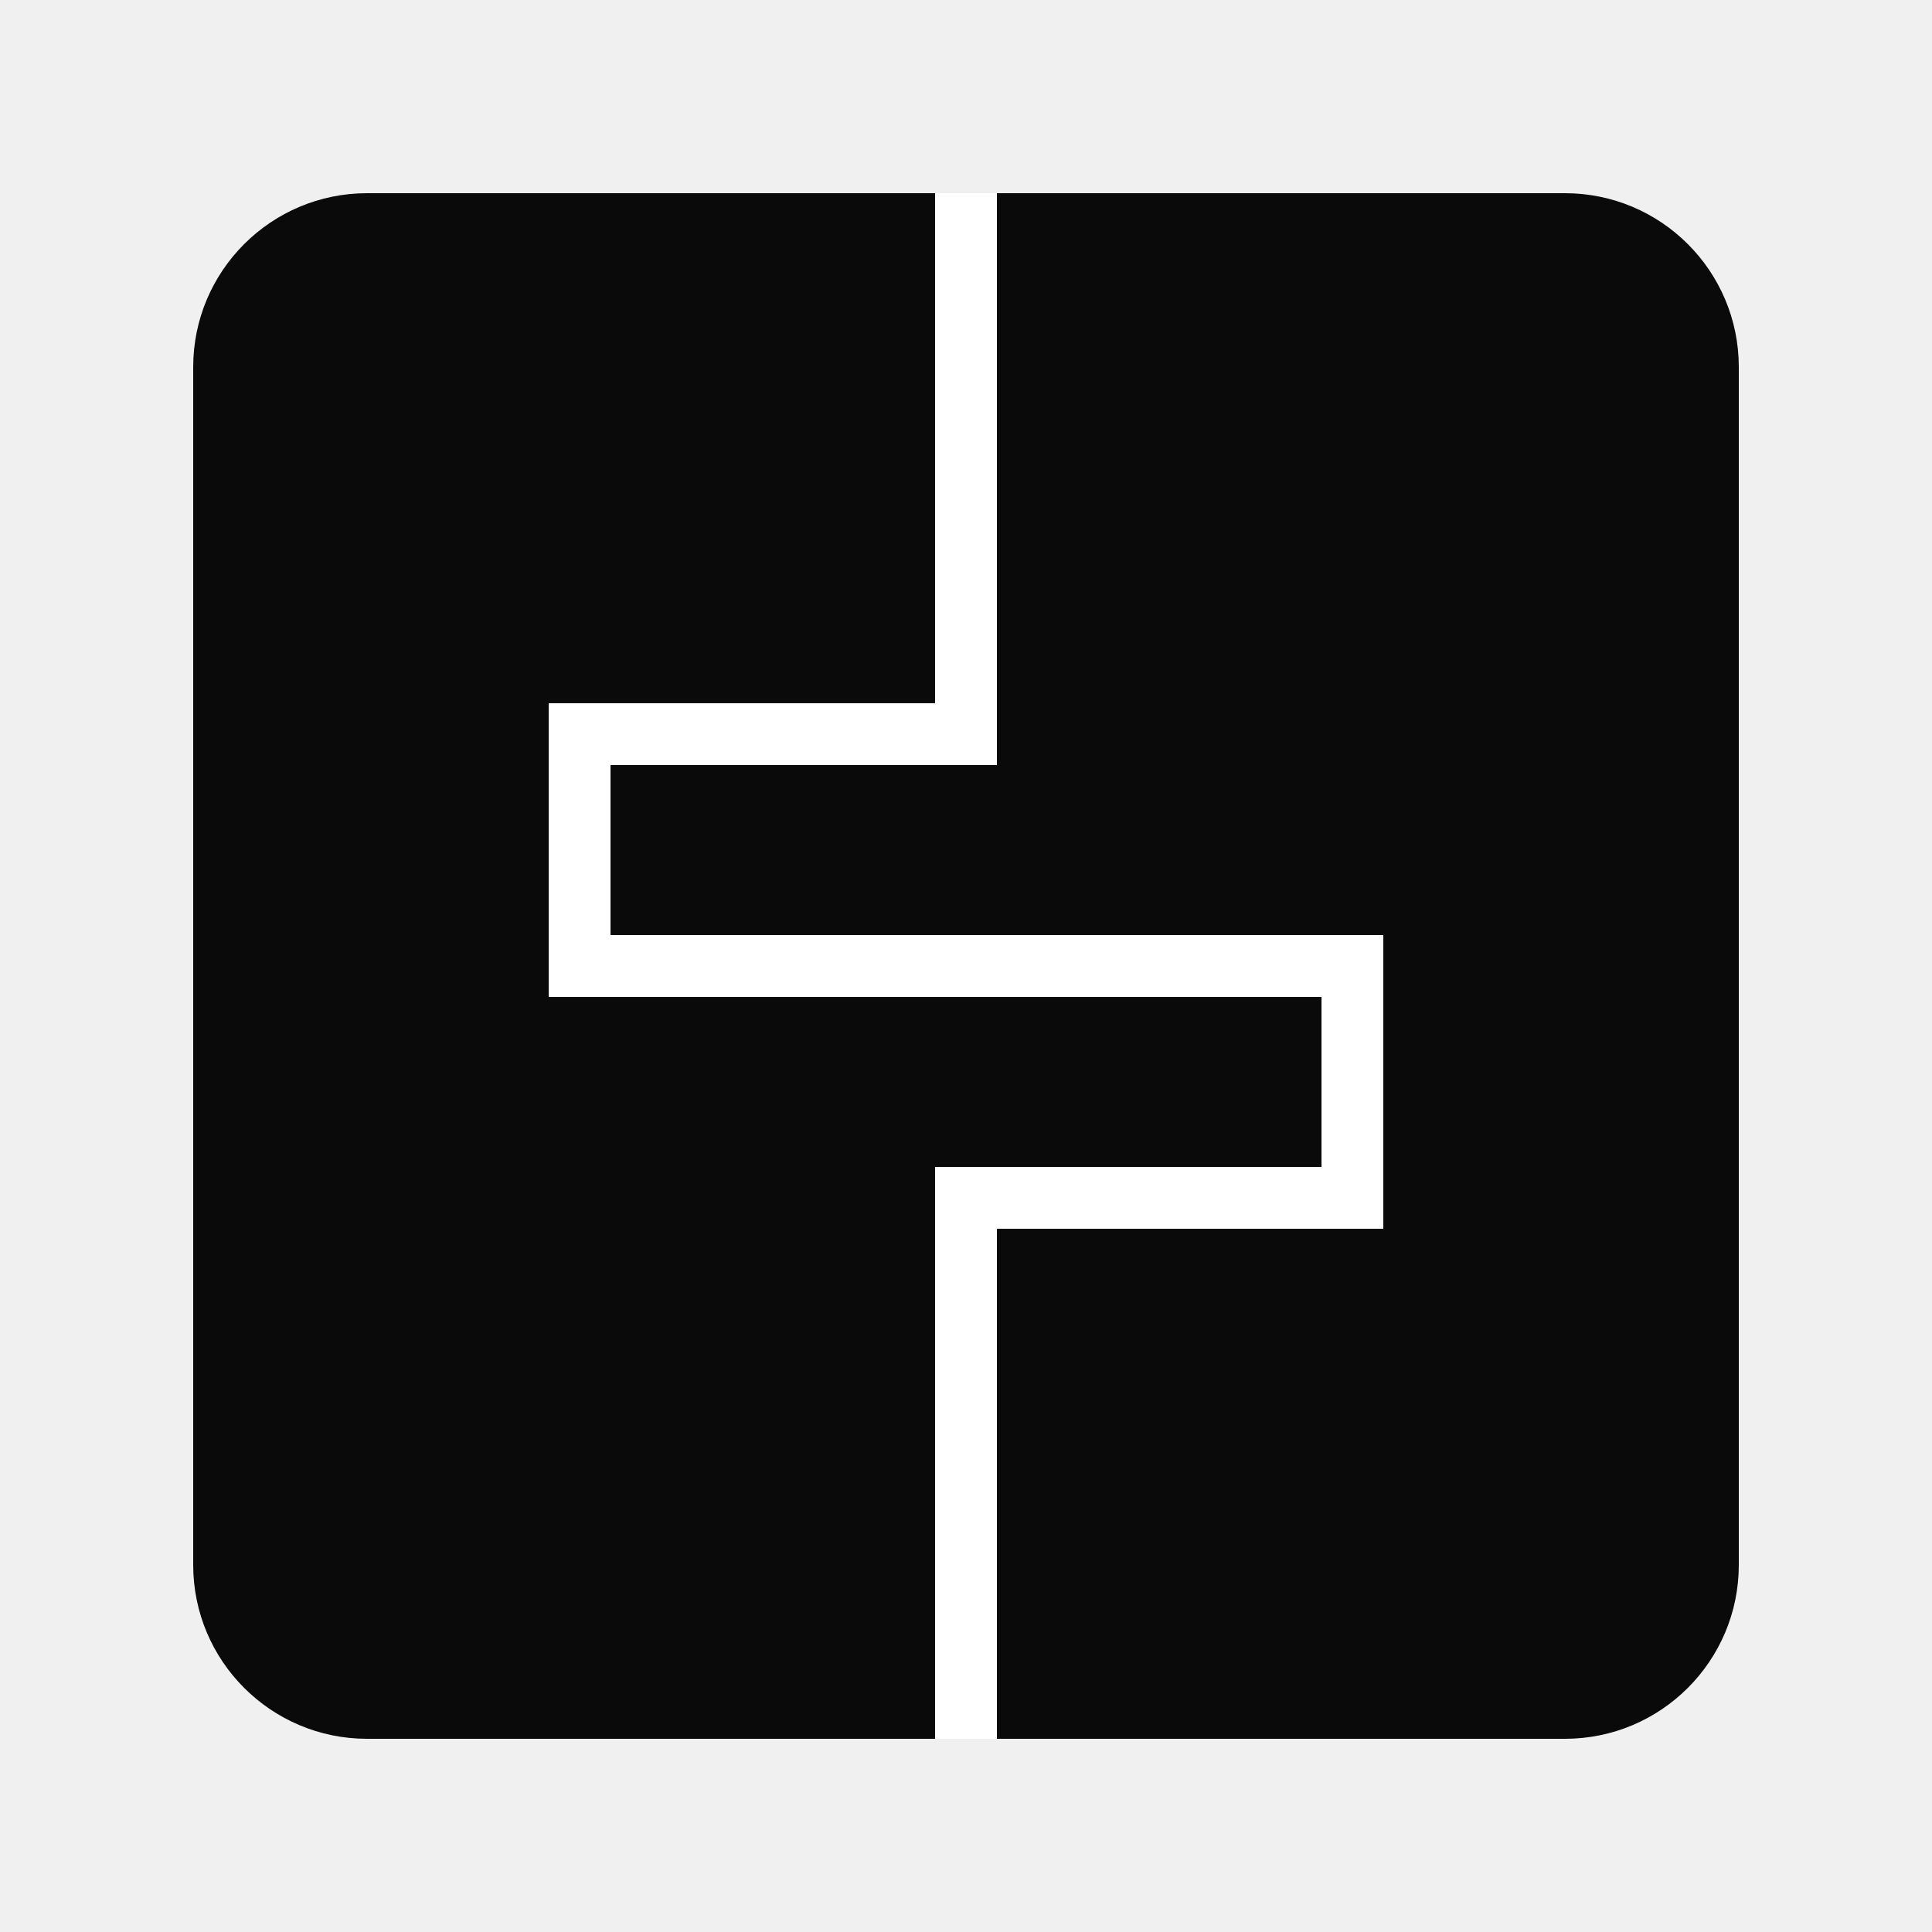
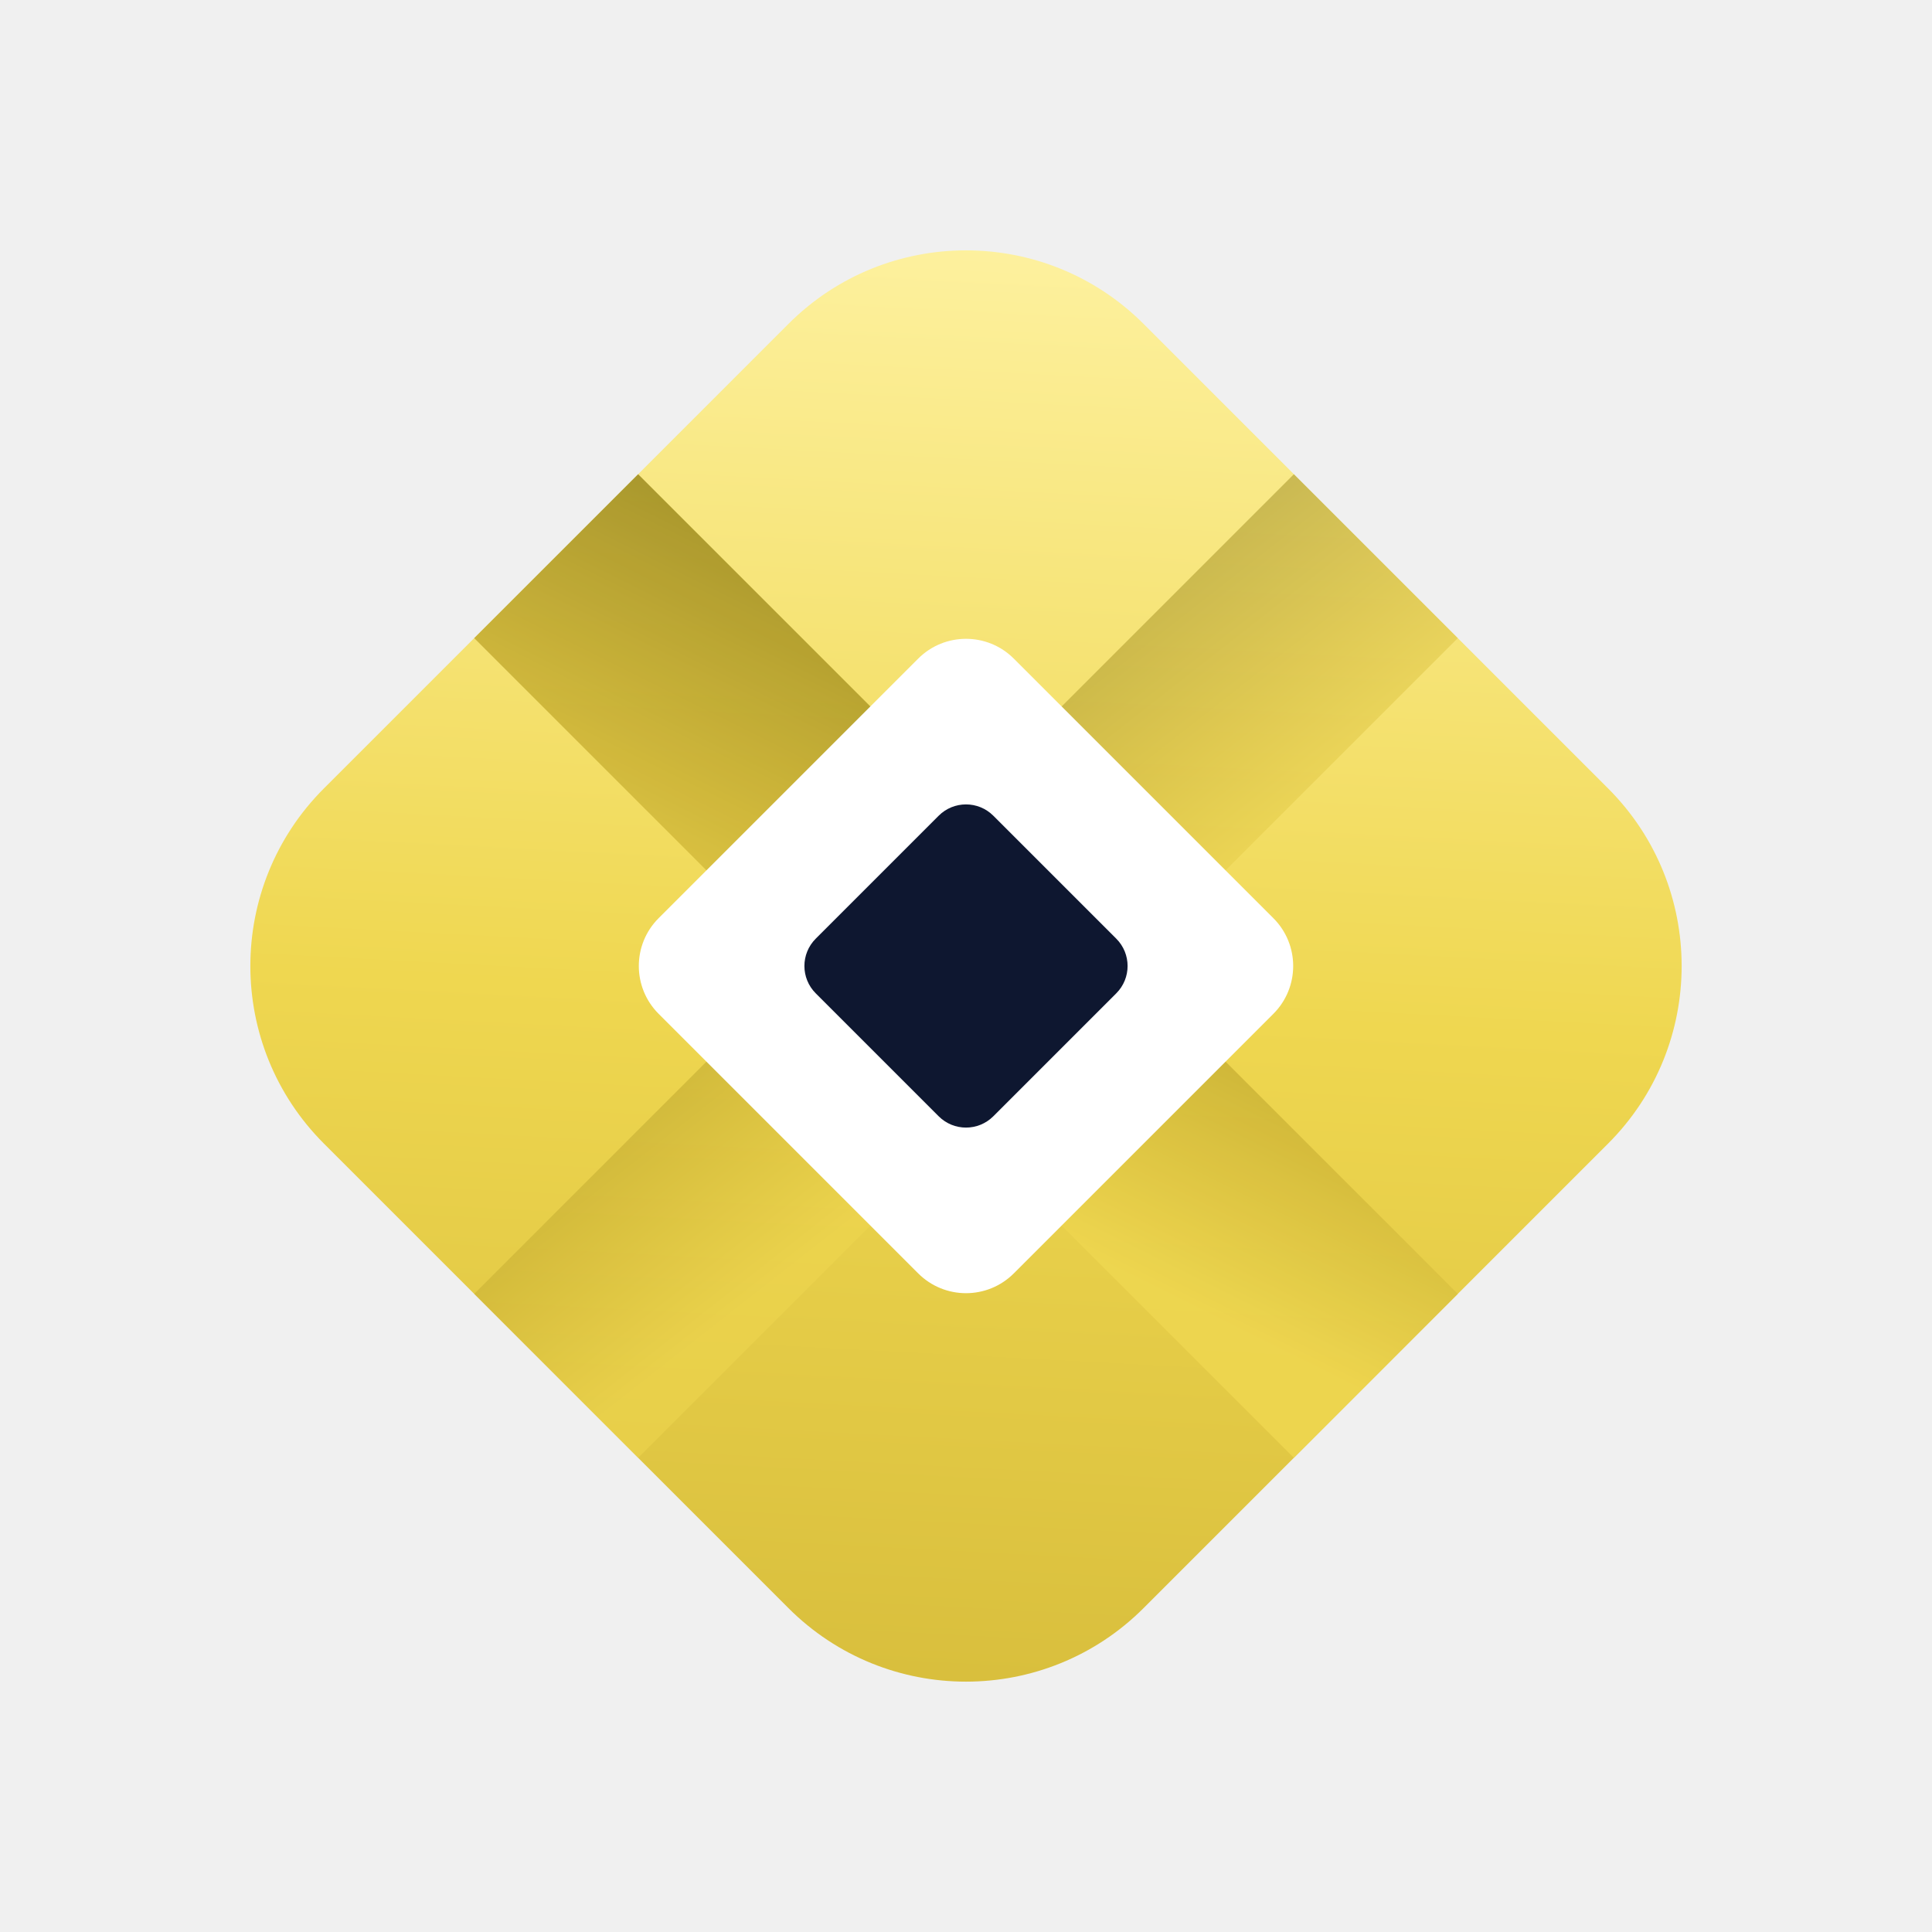
<svg xmlns="http://www.w3.org/2000/svg" viewBox="0 0 100 100" width="100" height="100" role="img" aria-label="Tessera">
-   <clipPath id="t">
-     <rect x="10" y="10" width="80" height="80" rx="9" />
-   </clipPath>
-   <g clip-path="url(#t)">
-     <rect x="10" y="10" width="80" height="80" fill="#0A0A0A" />
-     <path d="M50,6 V38 H30 V50 H70 V62 H50 V94" fill="none" stroke="#FFFFFF" stroke-width="3.2" />
+   <defs>
+     <linearGradient id="tFoldA" x1="0" y1="0" x2="0.9" y2="1">
+       <stop offset="0" stop-color="#FFF4A8" />
+       <stop offset="0.55" stop-color="#EFD750" />
+       <stop offset="1" stop-color="#D8BE3C" />
+     </linearGradient>
+     <linearGradient id="tFoldB" x1="0" y1="0" x2="1" y2="0.6">
+       <stop offset="0" stop-color="#9C8A1E" />
+       <stop offset="0.5" stop-color="#C9B033" />
+       <stop offset="1" stop-color="#EFD750" />
+     </linearGradient>
+   </defs>
+   <g transform="rotate(45 50 50)">
+     <rect x="20" y="20" width="60" height="60" rx="13" fill="url(#tFoldA)" />
+     <path d="M20 44 h60 v12 h-60 z" fill="url(#tFoldB)" opacity=".85" />
+     <path d="M44 20 v60 h12 v-60 z" fill="url(#tFoldB)" opacity=".5" />
+     <rect x="37" y="37" width="26" height="26" rx="3.5" fill="#FFFFFF" />
+     <rect x="43.5" y="43.5" width="13" height="13" rx="2" fill="#0E1730" />
  </g>
</svg>
